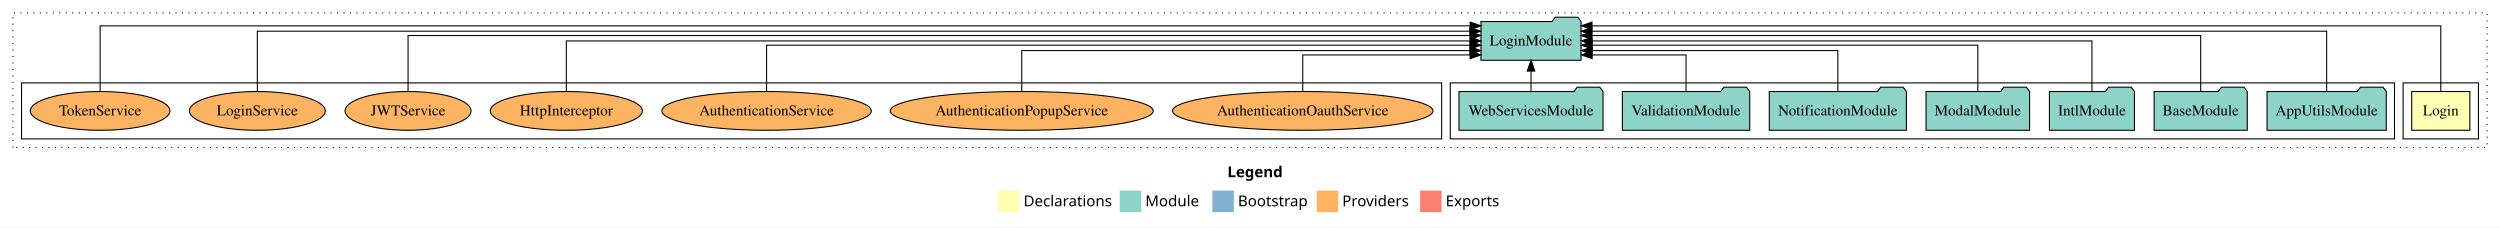
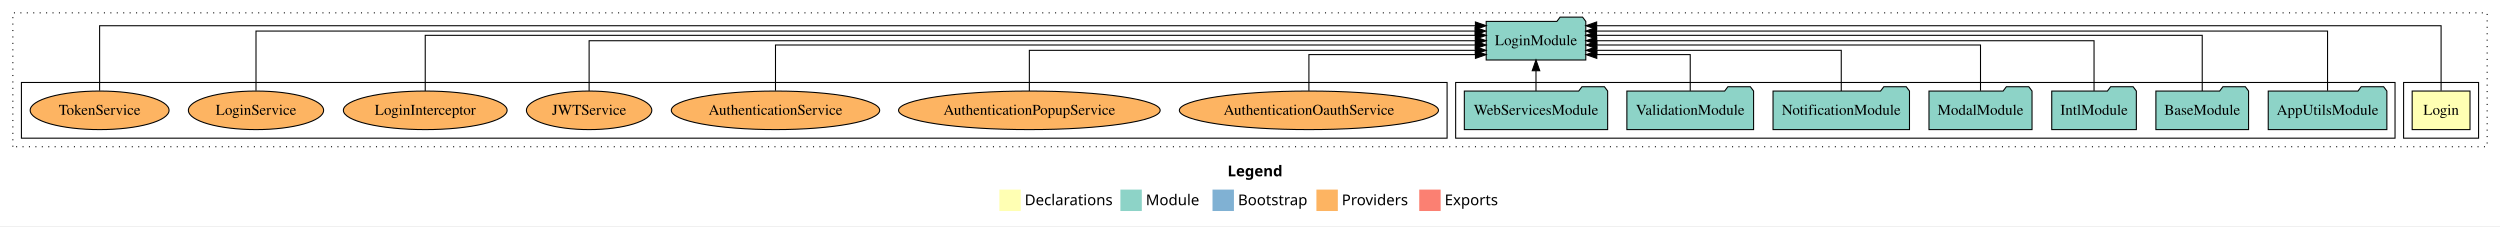
- <svg xmlns="http://www.w3.org/2000/svg" width="2322pt" height="211pt" viewBox="0.00 0.00 2322.00 211.00">
+ <svg xmlns="http://www.w3.org/2000/svg" width="2334pt" height="211pt" viewBox="0.00 0.00 2334.00 211.00">
  <g id="graph0" class="graph" transform="scale(1 1) rotate(0) translate(4 207)">
-     <polygon fill="#ffffff" stroke="transparent" points="-4,4 -4,-207 2318,-207 2318,4 -4,4" />
-     <text text-anchor="start" x="1136.009" y="-42.4" font-family="sans-serif" font-weight="bold" font-size="14.00" fill="#000000">Legend</text>
-     <polygon fill="#ffffb3" stroke="transparent" points="923,-10 923,-30 943,-30 943,-10 923,-10" />
-     <text text-anchor="start" x="946.629" y="-15.4" font-family="sans-serif" font-size="14.00" fill="#000000">  Declarations</text>
-     <polygon fill="#8dd3c7" stroke="transparent" points="1036,-10 1036,-30 1056,-30 1056,-10 1036,-10" />
-     <text text-anchor="start" x="1059.725" y="-15.4" font-family="sans-serif" font-size="14.00" fill="#000000">  Module</text>
-     <polygon fill="#80b1d3" stroke="transparent" points="1122,-10 1122,-30 1142,-30 1142,-10 1122,-10" />
-     <text text-anchor="start" x="1145.781" y="-15.4" font-family="sans-serif" font-size="14.00" fill="#000000">  Bootstrap</text>
-     <polygon fill="#fdb462" stroke="transparent" points="1219,-10 1219,-30 1239,-30 1239,-10 1219,-10" />
-     <text text-anchor="start" x="1242.673" y="-15.4" font-family="sans-serif" font-size="14.00" fill="#000000">  Providers</text>
-     <polygon fill="#fb8072" stroke="transparent" points="1315,-10 1315,-30 1335,-30 1335,-10 1315,-10" />
-     <text text-anchor="start" x="1338.726" y="-15.4" font-family="sans-serif" font-size="14.00" fill="#000000">  Exports</text>
+     <polygon fill="#ffffff" stroke="transparent" points="-4,4 -4,-207 2330,-207 2330,4 -4,4" />
+     <text text-anchor="start" x="1142.009" y="-42.4" font-family="sans-serif" font-weight="bold" font-size="14.00" fill="#000000">Legend</text>
+     <polygon fill="#ffffb3" stroke="transparent" points="929,-10 929,-30 949,-30 949,-10 929,-10" />
+     <text text-anchor="start" x="952.629" y="-15.4" font-family="sans-serif" font-size="14.00" fill="#000000">  Declarations</text>
+     <polygon fill="#8dd3c7" stroke="transparent" points="1042,-10 1042,-30 1062,-30 1062,-10 1042,-10" />
+     <text text-anchor="start" x="1065.725" y="-15.4" font-family="sans-serif" font-size="14.00" fill="#000000">  Module</text>
+     <polygon fill="#80b1d3" stroke="transparent" points="1128,-10 1128,-30 1148,-30 1148,-10 1128,-10" />
+     <text text-anchor="start" x="1151.781" y="-15.4" font-family="sans-serif" font-size="14.00" fill="#000000">  Bootstrap</text>
+     <polygon fill="#fdb462" stroke="transparent" points="1225,-10 1225,-30 1245,-30 1245,-10 1225,-10" />
+     <text text-anchor="start" x="1248.673" y="-15.4" font-family="sans-serif" font-size="14.00" fill="#000000">  Providers</text>
+     <polygon fill="#fb8072" stroke="transparent" points="1321,-10 1321,-30 1341,-30 1341,-10 1321,-10" />
+     <text text-anchor="start" x="1344.726" y="-15.4" font-family="sans-serif" font-size="14.00" fill="#000000">  Exports</text>
    <g id="clust1" class="cluster">
-       <polygon fill="none" stroke="#000000" stroke-dasharray="1,5" points="8,-70 8,-195 2306,-195 2306,-70 8,-70" />
+       <polygon fill="none" stroke="#000000" stroke-dasharray="1,5" points="8,-70 8,-195 2318,-195 2318,-70 8,-70" />
    </g>
    <g id="clust2" class="cluster">
-       <polygon fill="none" stroke="#000000" points="2228,-78 2228,-130 2298,-130 2298,-78 2228,-78" />
+       <polygon fill="none" stroke="#000000" points="2240,-78 2240,-130 2310,-130 2310,-78 2240,-78" />
    </g>
    <g id="clust4" class="cluster">
-       <polygon fill="none" stroke="#000000" points="1343,-78 1343,-130 2220,-130 2220,-78 1343,-78" />
+       <polygon fill="none" stroke="#000000" points="1355,-78 1355,-130 2232,-130 2232,-78 1355,-78" />
    </g>
    <g id="clust7" class="cluster">
-       <polygon fill="none" stroke="#000000" points="16,-78 16,-130 1335,-130 1335,-78 16,-78" />
+       <polygon fill="none" stroke="#000000" points="16,-78 16,-130 1347,-130 1347,-78 16,-78" />
    </g>
    <g id="node1" class="node">
-       <polygon fill="#ffffb3" stroke="#000000" points="2290,-122 2236,-122 2236,-86 2290,-86 2290,-122" />
-       <text text-anchor="middle" x="2263" y="-99.8" font-family="Times,serif" font-size="14.00" fill="#000000">Login</text>
+       <polygon fill="#ffffb3" stroke="#000000" points="2302,-122 2248,-122 2248,-86 2302,-86 2302,-122" />
+       <text text-anchor="middle" x="2275" y="-99.8" font-family="Times,serif" font-size="14.00" fill="#000000">Login</text>
    </g>
    <g id="node2" class="node">
-       <polygon fill="#8dd3c7" stroke="#000000" points="1464.493,-187 1461.493,-191 1440.493,-191 1437.493,-187 1371.507,-187 1371.507,-151 1464.493,-151 1464.493,-187" />
-       <text text-anchor="middle" x="1418" y="-164.8" font-family="Times,serif" font-size="14.00" fill="#000000">LoginModule</text>
+       <polygon fill="#8dd3c7" stroke="#000000" points="1476.493,-187 1473.493,-191 1452.493,-191 1449.493,-187 1383.507,-187 1383.507,-151 1476.493,-151 1476.493,-187" />
+       <text text-anchor="middle" x="1430" y="-164.8" font-family="Times,serif" font-size="14.00" fill="#000000">LoginModule</text>
    </g>
    <g id="edge1" class="edge">
-       <path fill="none" stroke="#000000" d="M2263,-122.323C2263,-145.66 2263,-183 2263,-183 2263,-183 1474.634,-183 1474.634,-183" />
-       <polygon fill="#000000" stroke="#000000" points="1474.634,-179.5 1464.634,-183 1474.634,-186.5 1474.634,-179.5" />
+       <path fill="none" stroke="#000000" d="M2275,-122.323C2275,-145.66 2275,-183 2275,-183 2275,-183 1486.634,-183 1486.634,-183" />
+       <polygon fill="#000000" stroke="#000000" points="1486.634,-179.5 1476.634,-183 1486.634,-186.5 1486.634,-179.5" />
    </g>
    <g id="node3" class="node">
-       <polygon fill="#8dd3c7" stroke="#000000" points="2212.38,-122 2209.38,-126 2188.38,-126 2185.38,-122 2101.62,-122 2101.62,-86 2212.38,-86 2212.38,-122" />
-       <text text-anchor="middle" x="2157" y="-99.8" font-family="Times,serif" font-size="14.00" fill="#000000">AppUtilsModule</text>
+       <polygon fill="#8dd3c7" stroke="#000000" points="2224.38,-122 2221.38,-126 2200.38,-126 2197.38,-122 2113.62,-122 2113.62,-86 2224.38,-86 2224.38,-122" />
+       <text text-anchor="middle" x="2169" y="-99.8" font-family="Times,serif" font-size="14.00" fill="#000000">AppUtilsModule</text>
    </g>
    <g id="edge2" class="edge">
-       <path fill="none" stroke="#000000" d="M2157,-122.292C2157,-144.206 2157,-178 2157,-178 2157,-178 1474.508,-178 1474.508,-178" />
-       <polygon fill="#000000" stroke="#000000" points="1474.508,-174.5 1464.508,-178 1474.508,-181.5 1474.508,-174.5" />
+       <path fill="none" stroke="#000000" d="M2169,-122.292C2169,-144.206 2169,-178 2169,-178 2169,-178 1486.508,-178 1486.508,-178" />
+       <polygon fill="#000000" stroke="#000000" points="1486.508,-174.5 1476.508,-178 1486.508,-181.5 1486.508,-174.5" />
    </g>
    <g id="node4" class="node">
-       <polygon fill="#8dd3c7" stroke="#000000" points="2083.26,-122 2080.26,-126 2059.26,-126 2056.26,-122 1996.739,-122 1996.739,-86 2083.26,-86 2083.26,-122" />
-       <text text-anchor="middle" x="2040" y="-99.8" font-family="Times,serif" font-size="14.00" fill="#000000">BaseModule</text>
+       <polygon fill="#8dd3c7" stroke="#000000" points="2095.26,-122 2092.26,-126 2071.26,-126 2068.26,-122 2008.739,-122 2008.739,-86 2095.26,-86 2095.26,-122" />
+       <text text-anchor="middle" x="2052" y="-99.8" font-family="Times,serif" font-size="14.00" fill="#000000">BaseModule</text>
    </g>
    <g id="edge3" class="edge">
-       <path fill="none" stroke="#000000" d="M2040,-122.027C2040,-142.767 2040,-174 2040,-174 2040,-174 1474.497,-174 1474.497,-174" />
-       <polygon fill="#000000" stroke="#000000" points="1474.497,-170.5 1464.497,-174 1474.497,-177.5 1474.497,-170.5" />
+       <path fill="none" stroke="#000000" d="M2052,-122.027C2052,-142.767 2052,-174 2052,-174 2052,-174 1486.497,-174 1486.497,-174" />
+       <polygon fill="#000000" stroke="#000000" points="1486.497,-170.5 1476.497,-174 1486.497,-177.5 1486.497,-170.5" />
    </g>
    <g id="node5" class="node">
-       <polygon fill="#8dd3c7" stroke="#000000" points="1978.492,-122 1975.492,-126 1954.492,-126 1951.492,-122 1899.508,-122 1899.508,-86 1978.492,-86 1978.492,-122" />
-       <text text-anchor="middle" x="1939" y="-99.8" font-family="Times,serif" font-size="14.00" fill="#000000">IntlModule</text>
+       <polygon fill="#8dd3c7" stroke="#000000" points="1990.492,-122 1987.492,-126 1966.492,-126 1963.492,-122 1911.508,-122 1911.508,-86 1990.492,-86 1990.492,-122" />
+       <text text-anchor="middle" x="1951" y="-99.8" font-family="Times,serif" font-size="14.00" fill="#000000">IntlModule</text>
    </g>
    <g id="edge4" class="edge">
-       <path fill="none" stroke="#000000" d="M1939,-122.106C1939,-141.339 1939,-169 1939,-169 1939,-169 1474.694,-169 1474.694,-169" />
-       <polygon fill="#000000" stroke="#000000" points="1474.694,-165.5 1464.694,-169 1474.694,-172.5 1474.694,-165.5" />
+       <path fill="none" stroke="#000000" d="M1951,-122.106C1951,-141.339 1951,-169 1951,-169 1951,-169 1486.694,-169 1486.694,-169" />
+       <polygon fill="#000000" stroke="#000000" points="1486.694,-165.5 1476.694,-169 1486.694,-172.5 1486.694,-165.5" />
    </g>
    <g id="node6" class="node">
-       <polygon fill="#8dd3c7" stroke="#000000" points="1881.1,-122 1878.1,-126 1857.1,-126 1854.1,-122 1784.9,-122 1784.9,-86 1881.1,-86 1881.1,-122" />
-       <text text-anchor="middle" x="1833" y="-99.8" font-family="Times,serif" font-size="14.00" fill="#000000">ModalModule</text>
+       <polygon fill="#8dd3c7" stroke="#000000" points="1893.1,-122 1890.1,-126 1869.1,-126 1866.1,-122 1796.9,-122 1796.9,-86 1893.1,-86 1893.1,-122" />
+       <text text-anchor="middle" x="1845" y="-99.8" font-family="Times,serif" font-size="14.00" fill="#000000">ModalModule</text>
    </g>
    <g id="edge5" class="edge">
-       <path fill="none" stroke="#000000" d="M1833,-122.302C1833,-140.27 1833,-165 1833,-165 1833,-165 1474.799,-165 1474.799,-165" />
-       <polygon fill="#000000" stroke="#000000" points="1474.799,-161.5 1464.799,-165 1474.799,-168.5 1474.799,-161.5" />
+       <path fill="none" stroke="#000000" d="M1845,-122.302C1845,-140.27 1845,-165 1845,-165 1845,-165 1486.799,-165 1486.799,-165" />
+       <polygon fill="#000000" stroke="#000000" points="1486.799,-161.5 1476.799,-165 1486.799,-168.5 1486.799,-161.5" />
    </g>
    <g id="node7" class="node">
-       <polygon fill="#8dd3c7" stroke="#000000" points="1766.699,-122 1763.699,-126 1742.699,-126 1739.699,-122 1639.301,-122 1639.301,-86 1766.699,-86 1766.699,-122" />
-       <text text-anchor="middle" x="1703" y="-99.8" font-family="Times,serif" font-size="14.00" fill="#000000">NotificationModule</text>
+       <polygon fill="#8dd3c7" stroke="#000000" points="1778.699,-122 1775.699,-126 1754.699,-126 1751.699,-122 1651.301,-122 1651.301,-86 1778.699,-86 1778.699,-122" />
+       <text text-anchor="middle" x="1715" y="-99.8" font-family="Times,serif" font-size="14.00" fill="#000000">NotificationModule</text>
    </g>
    <g id="edge6" class="edge">
-       <path fill="none" stroke="#000000" d="M1703,-122.027C1703,-138.398 1703,-160 1703,-160 1703,-160 1474.743,-160 1474.743,-160" />
-       <polygon fill="#000000" stroke="#000000" points="1474.743,-156.5 1464.743,-160 1474.743,-163.5 1474.743,-156.5" />
+       <path fill="none" stroke="#000000" d="M1715,-122.027C1715,-138.398 1715,-160 1715,-160 1715,-160 1486.743,-160 1486.743,-160" />
+       <polygon fill="#000000" stroke="#000000" points="1486.743,-156.5 1476.743,-160 1486.743,-163.5 1486.743,-156.5" />
    </g>
    <g id="node8" class="node">
-       <polygon fill="#8dd3c7" stroke="#000000" points="1621.149,-122 1618.149,-126 1597.149,-126 1594.149,-122 1502.851,-122 1502.851,-86 1621.149,-86 1621.149,-122" />
-       <text text-anchor="middle" x="1562" y="-99.8" font-family="Times,serif" font-size="14.00" fill="#000000">ValidationModule</text>
+       <polygon fill="#8dd3c7" stroke="#000000" points="1633.149,-122 1630.149,-126 1609.149,-126 1606.149,-122 1514.851,-122 1514.851,-86 1633.149,-86 1633.149,-122" />
+       <text text-anchor="middle" x="1574" y="-99.8" font-family="Times,serif" font-size="14.00" fill="#000000">ValidationModule</text>
    </g>
    <g id="edge7" class="edge">
-       <path fill="none" stroke="#000000" d="M1562,-122.187C1562,-137.182 1562,-156 1562,-156 1562,-156 1474.753,-156 1474.753,-156" />
-       <polygon fill="#000000" stroke="#000000" points="1474.753,-152.5 1464.753,-156 1474.753,-159.5 1474.753,-152.5" />
+       <path fill="none" stroke="#000000" d="M1574,-122.187C1574,-137.182 1574,-156 1574,-156 1574,-156 1486.753,-156 1486.753,-156" />
+       <polygon fill="#000000" stroke="#000000" points="1486.753,-152.5 1476.753,-156 1486.753,-159.5 1486.753,-152.5" />
    </g>
    <g id="node9" class="node">
-       <polygon fill="#8dd3c7" stroke="#000000" points="1484.902,-122 1481.902,-126 1460.902,-126 1457.902,-122 1351.098,-122 1351.098,-86 1484.902,-86 1484.902,-122" />
-       <text text-anchor="middle" x="1418" y="-99.8" font-family="Times,serif" font-size="14.00" fill="#000000">WebServicesModule</text>
+       <polygon fill="#8dd3c7" stroke="#000000" points="1496.902,-122 1493.902,-126 1472.902,-126 1469.902,-122 1363.098,-122 1363.098,-86 1496.902,-86 1496.902,-122" />
+       <text text-anchor="middle" x="1430" y="-99.8" font-family="Times,serif" font-size="14.00" fill="#000000">WebServicesModule</text>
    </g>
    <g id="edge8" class="edge">
-       <path fill="none" stroke="#000000" d="M1418,-122.106C1418,-122.106 1418,-140.991 1418,-140.991" />
-       <polygon fill="#000000" stroke="#000000" points="1414.5,-140.991 1418,-150.991 1421.5,-140.991 1414.5,-140.991" />
+       <path fill="none" stroke="#000000" d="M1430,-122.106C1430,-122.106 1430,-140.991 1430,-140.991" />
+       <polygon fill="#000000" stroke="#000000" points="1426.5,-140.991 1430,-150.991 1433.5,-140.991 1426.5,-140.991" />
    </g>
    <g id="node10" class="node">
-       <ellipse fill="#fdb462" stroke="#000000" cx="1206" cy="-104" rx="120.966" ry="18" />
-       <text text-anchor="middle" x="1206" y="-99.8" font-family="Times,serif" font-size="14.00" fill="#000000">AuthenticationOauthService</text>
+       <ellipse fill="#fdb462" stroke="#000000" cx="1218" cy="-104" rx="120.966" ry="18" />
+       <text text-anchor="middle" x="1218" y="-99.8" font-family="Times,serif" font-size="14.00" fill="#000000">AuthenticationOauthService</text>
    </g>
    <g id="edge9" class="edge">
-       <path fill="none" stroke="#000000" d="M1206,-122.187C1206,-137.182 1206,-156 1206,-156 1206,-156 1361.476,-156 1361.476,-156" />
-       <polygon fill="#000000" stroke="#000000" points="1361.476,-159.5 1371.476,-156 1361.476,-152.5 1361.476,-159.5" />
+       <path fill="none" stroke="#000000" d="M1218,-122.187C1218,-137.182 1218,-156 1218,-156 1218,-156 1373.476,-156 1373.476,-156" />
+       <polygon fill="#000000" stroke="#000000" points="1373.476,-159.5 1383.476,-156 1373.476,-152.5 1373.476,-159.5" />
    </g>
    <g id="node11" class="node">
-       <ellipse fill="#fdb462" stroke="#000000" cx="945" cy="-104" rx="122.133" ry="18" />
-       <text text-anchor="middle" x="945" y="-99.8" font-family="Times,serif" font-size="14.00" fill="#000000">AuthenticationPopupService</text>
+       <ellipse fill="#fdb462" stroke="#000000" cx="957" cy="-104" rx="122.133" ry="18" />
+       <text text-anchor="middle" x="957" y="-99.8" font-family="Times,serif" font-size="14.00" fill="#000000">AuthenticationPopupService</text>
    </g>
    <g id="edge10" class="edge">
-       <path fill="none" stroke="#000000" d="M945,-122.027C945,-138.398 945,-160 945,-160 945,-160 1361.352,-160 1361.352,-160" />
-       <polygon fill="#000000" stroke="#000000" points="1361.352,-163.5 1371.352,-160 1361.352,-156.5 1361.352,-163.5" />
+       <path fill="none" stroke="#000000" d="M957,-122.027C957,-138.398 957,-160 957,-160 957,-160 1373.352,-160 1373.352,-160" />
+       <polygon fill="#000000" stroke="#000000" points="1373.352,-163.5 1383.352,-160 1373.352,-156.5 1373.352,-163.5" />
    </g>
    <g id="node12" class="node">
-       <ellipse fill="#fdb462" stroke="#000000" cx="708" cy="-104" rx="97.268" ry="18" />
-       <text text-anchor="middle" x="708" y="-99.8" font-family="Times,serif" font-size="14.00" fill="#000000">AuthenticationService</text>
+       <ellipse fill="#fdb462" stroke="#000000" cx="720" cy="-104" rx="97.268" ry="18" />
+       <text text-anchor="middle" x="720" y="-99.8" font-family="Times,serif" font-size="14.00" fill="#000000">AuthenticationService</text>
    </g>
    <g id="edge11" class="edge">
-       <path fill="none" stroke="#000000" d="M708,-122.302C708,-140.27 708,-165 708,-165 708,-165 1361.415,-165 1361.415,-165" />
-       <polygon fill="#000000" stroke="#000000" points="1361.415,-168.5 1371.415,-165 1361.415,-161.5 1361.415,-168.5" />
+       <path fill="none" stroke="#000000" d="M720,-122.302C720,-140.27 720,-165 720,-165 720,-165 1373.415,-165 1373.415,-165" />
+       <polygon fill="#000000" stroke="#000000" points="1373.415,-168.5 1383.415,-165 1373.415,-161.5 1373.415,-168.5" />
    </g>
    <g id="node13" class="node">
-       <ellipse fill="#fdb462" stroke="#000000" cx="522" cy="-104" rx="70.622" ry="18" />
-       <text text-anchor="middle" x="522" y="-99.8" font-family="Times,serif" font-size="14.00" fill="#000000">HttpInterceptor</text>
+       <ellipse fill="#fdb462" stroke="#000000" cx="546" cy="-104" rx="58.525" ry="18" />
+       <text text-anchor="middle" x="546" y="-99.8" font-family="Times,serif" font-size="14.00" fill="#000000">JWTService</text>
    </g>
    <g id="edge12" class="edge">
-       <path fill="none" stroke="#000000" d="M522,-122.106C522,-141.339 522,-169 522,-169 522,-169 1361.402,-169 1361.402,-169" />
-       <polygon fill="#000000" stroke="#000000" points="1361.402,-172.5 1371.402,-169 1361.402,-165.5 1361.402,-172.5" />
+       <path fill="none" stroke="#000000" d="M546,-122.106C546,-141.339 546,-169 546,-169 546,-169 1373.407,-169 1373.407,-169" />
+       <polygon fill="#000000" stroke="#000000" points="1373.407,-172.5 1383.407,-169 1373.407,-165.5 1373.407,-172.5" />
    </g>
    <g id="node14" class="node">
-       <ellipse fill="#fdb462" stroke="#000000" cx="375" cy="-104" rx="58.525" ry="18" />
-       <text text-anchor="middle" x="375" y="-99.8" font-family="Times,serif" font-size="14.00" fill="#000000">JWTService</text>
+       <ellipse fill="#fdb462" stroke="#000000" cx="393" cy="-104" rx="76.425" ry="18" />
+       <text text-anchor="middle" x="393" y="-99.8" font-family="Times,serif" font-size="14.00" fill="#000000">LoginInterceptor</text>
    </g>
    <g id="edge13" class="edge">
-       <path fill="none" stroke="#000000" d="M375,-122.027C375,-142.767 375,-174 375,-174 375,-174 1361.499,-174 1361.499,-174" />
-       <polygon fill="#000000" stroke="#000000" points="1361.499,-177.5 1371.499,-174 1361.498,-170.5 1361.499,-177.5" />
+       <path fill="none" stroke="#000000" d="M393,-122.027C393,-142.767 393,-174 393,-174 393,-174 1373.428,-174 1373.428,-174" />
+       <polygon fill="#000000" stroke="#000000" points="1373.428,-177.5 1383.428,-174 1373.428,-170.5 1373.428,-177.5" />
    </g>
    <g id="node15" class="node">
      <ellipse fill="#fdb462" stroke="#000000" cx="235" cy="-104" rx="63.121" ry="18" />
      <text text-anchor="middle" x="235" y="-99.8" font-family="Times,serif" font-size="14.00" fill="#000000">LoginService</text>
    </g>
    <g id="edge14" class="edge">
-       <path fill="none" stroke="#000000" d="M235,-122.292C235,-144.206 235,-178 235,-178 235,-178 1361.261,-178 1361.261,-178" />
-       <polygon fill="#000000" stroke="#000000" points="1361.261,-181.5 1371.261,-178 1361.261,-174.5 1361.261,-181.5" />
+       <path fill="none" stroke="#000000" d="M235,-122.292C235,-144.206 235,-178 235,-178 235,-178 1373.155,-178 1373.155,-178" />
+       <polygon fill="#000000" stroke="#000000" points="1373.155,-181.5 1383.155,-178 1373.155,-174.5 1373.155,-181.5" />
    </g>
    <g id="node16" class="node">
      <ellipse fill="#fdb462" stroke="#000000" cx="89" cy="-104" rx="64.827" ry="18" />
      <text text-anchor="middle" x="89" y="-99.8" font-family="Times,serif" font-size="14.00" fill="#000000">TokenService</text>
    </g>
    <g id="edge15" class="edge">
-       <path fill="none" stroke="#000000" d="M89,-122.323C89,-145.66 89,-183 89,-183 89,-183 1361.479,-183 1361.479,-183" />
-       <polygon fill="#000000" stroke="#000000" points="1361.479,-186.5 1371.479,-183 1361.479,-179.5 1361.479,-186.5" />
+       <path fill="none" stroke="#000000" d="M89,-122.323C89,-145.66 89,-183 89,-183 89,-183 1373.45,-183 1373.45,-183" />
+       <polygon fill="#000000" stroke="#000000" points="1373.45,-186.5 1383.45,-183 1373.45,-179.5 1373.45,-186.5" />
    </g>
  </g>
</svg>
